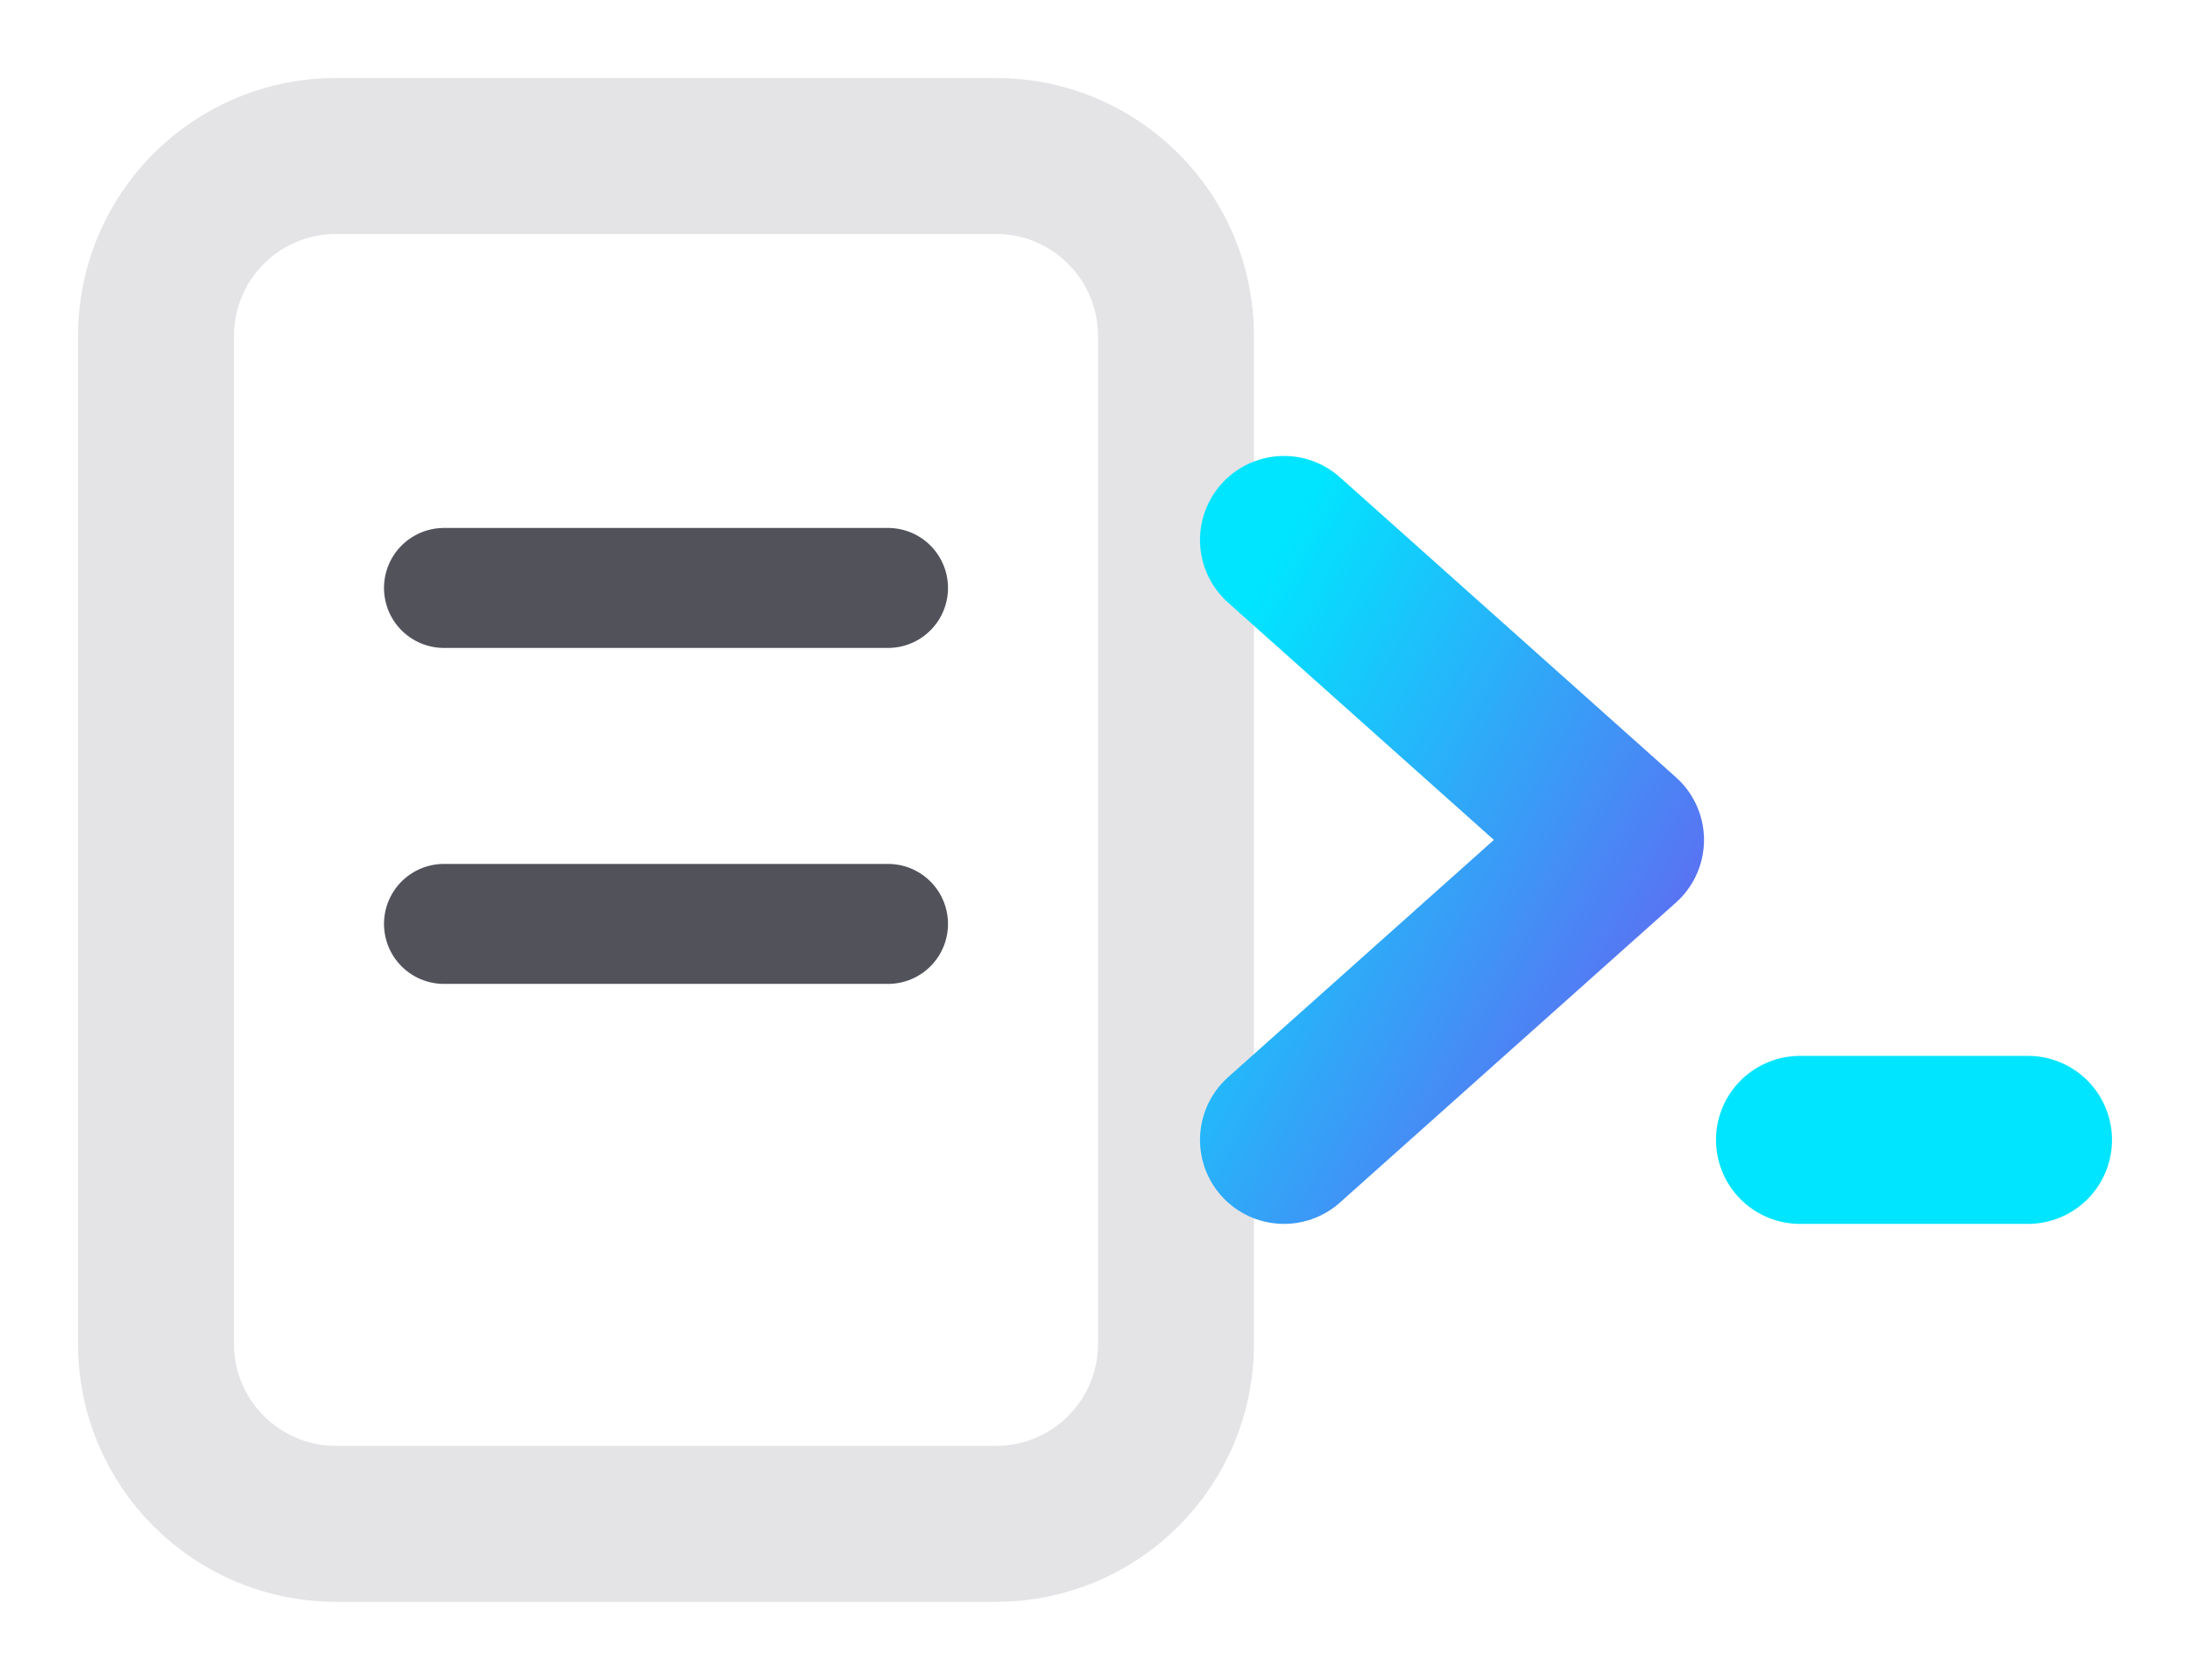
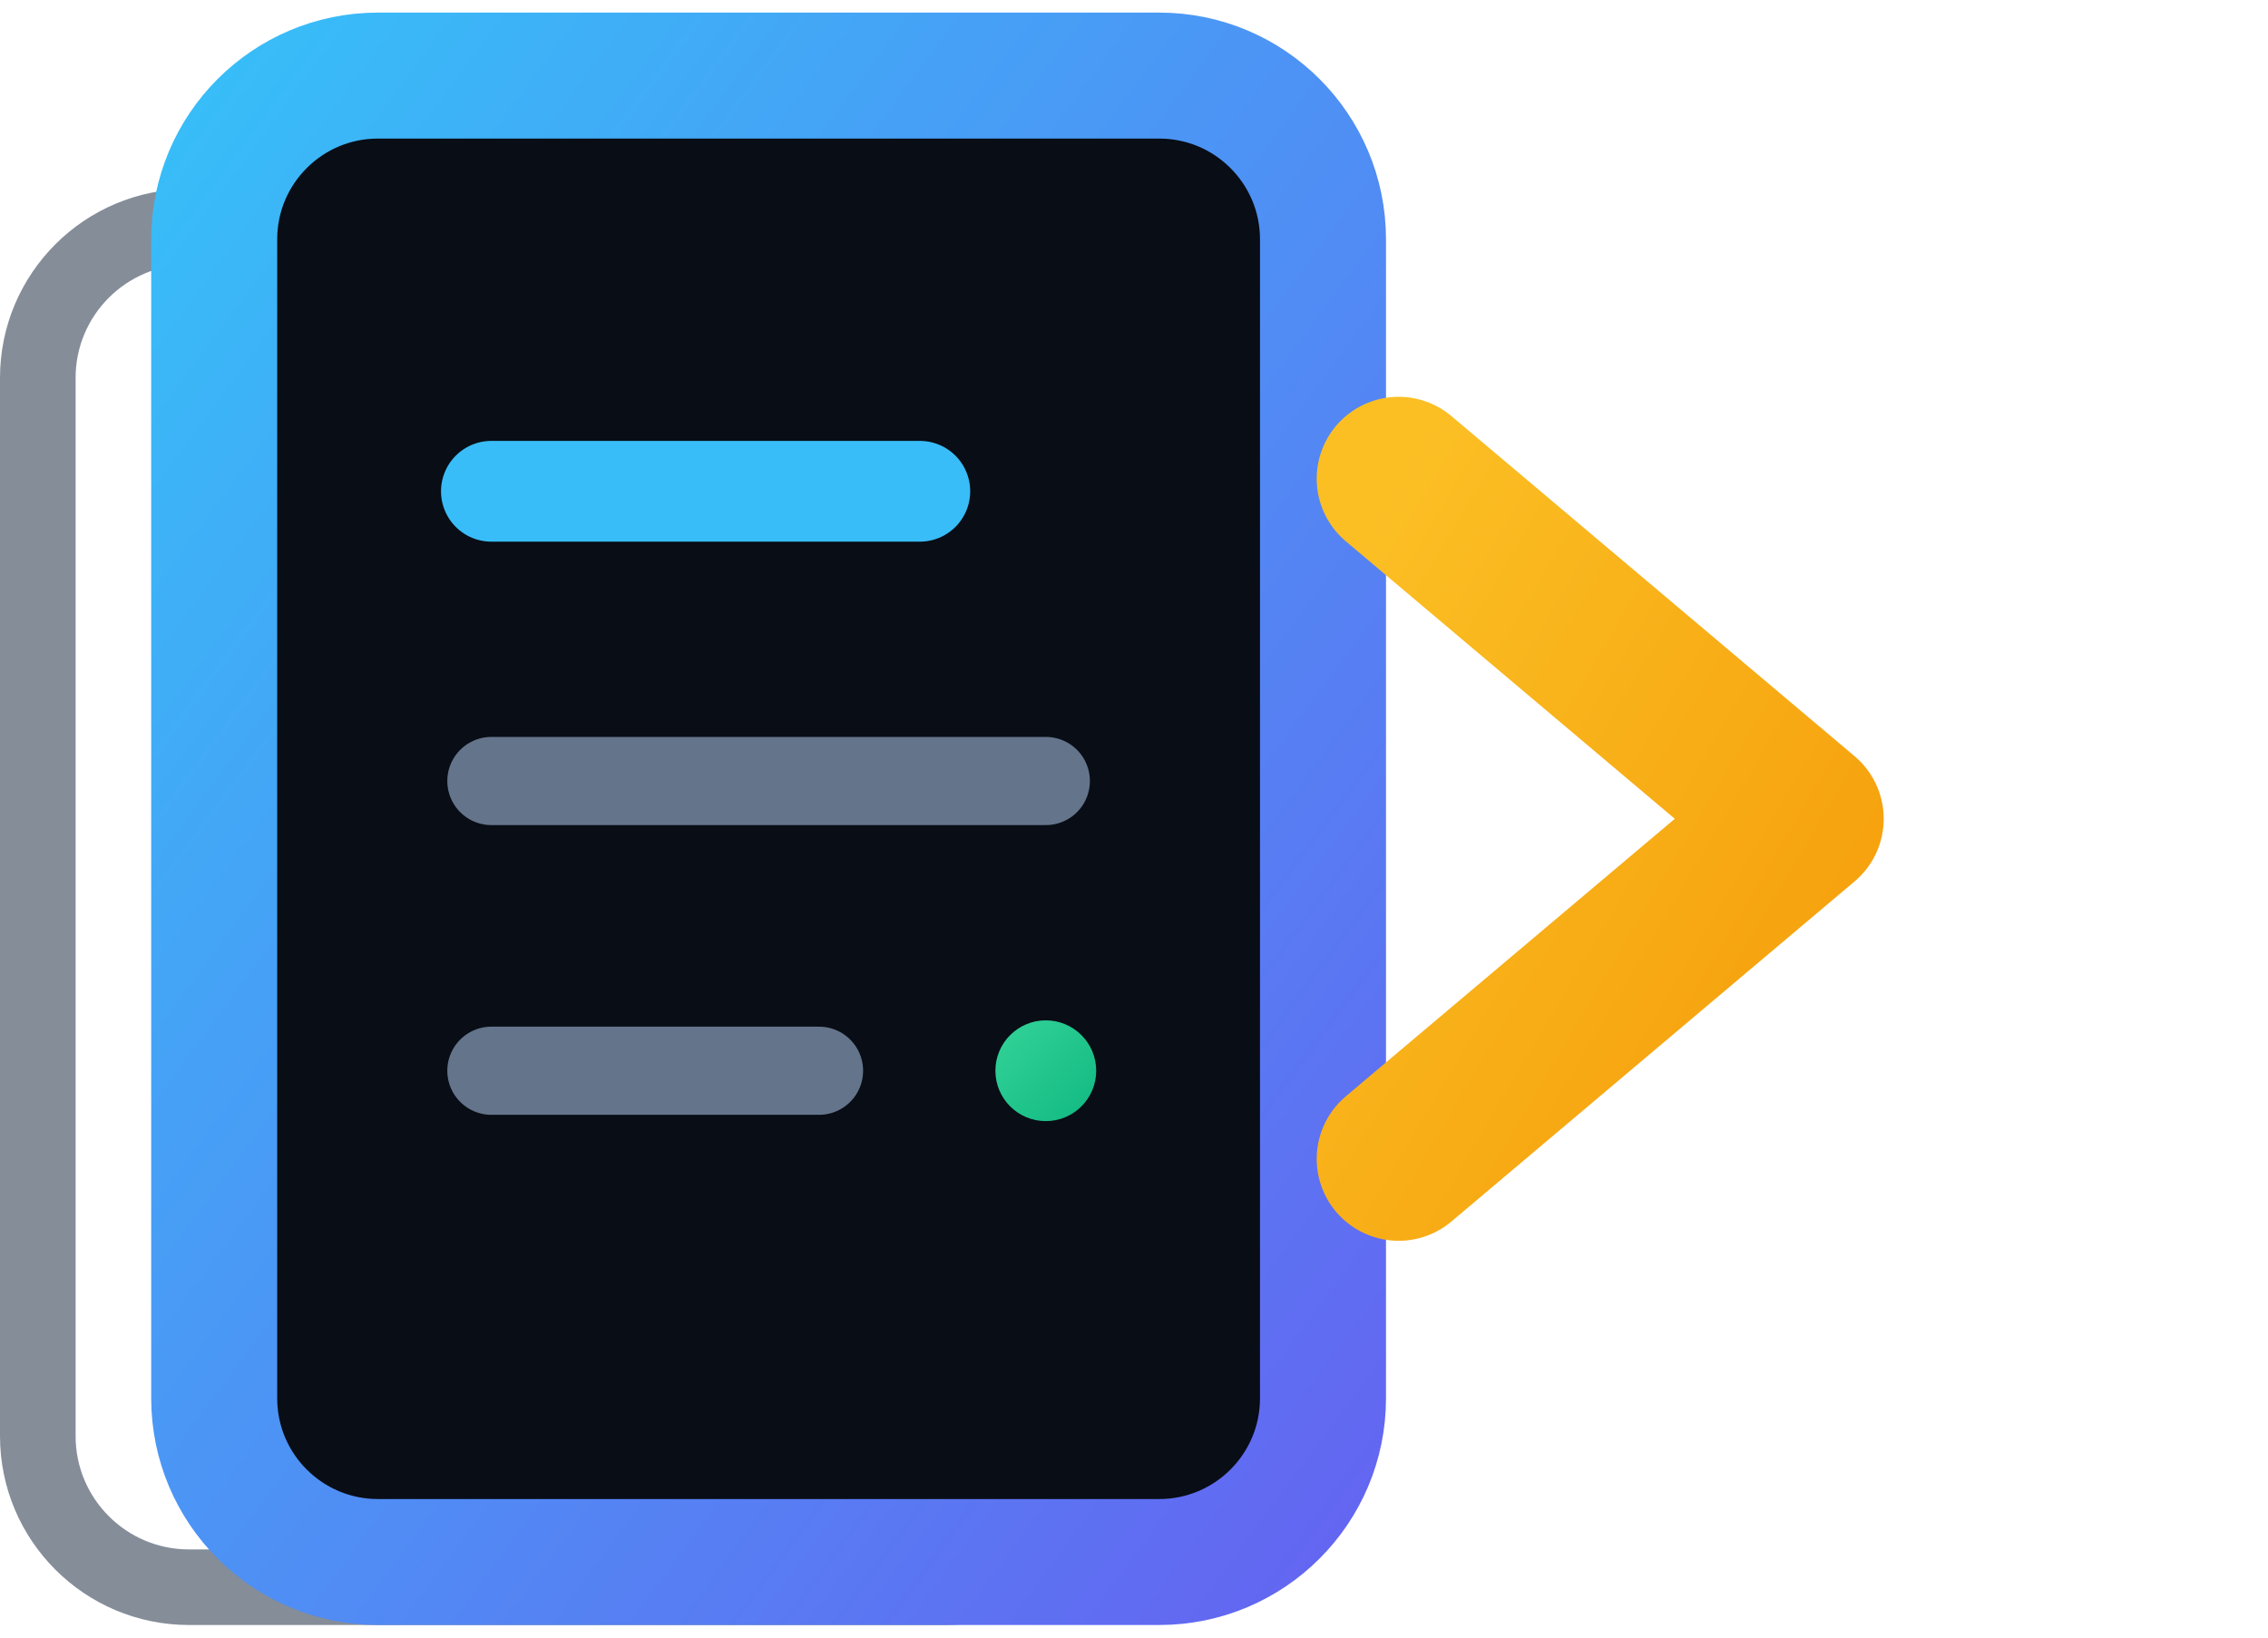
- <svg xmlns="http://www.w3.org/2000/svg" viewBox="74 116 365 280" role="img" aria-labelledby="docharvest-icon-title">
+ <svg xmlns="http://www.w3.org/2000/svg" viewBox="90 120 360 260" role="img" aria-labelledby="docharvest-icon-title">
  <defs>
-     <linearGradient id="icon-cyan-glow" x1="0%" y1="0%" x2="100%" y2="100%">
-       <stop offset="0%" stop-color="#00e5ff" />
+     <linearGradient id="cyan-indigo-icon" x1="0%" y1="0%" x2="100%" y2="100%">
+       <stop offset="0%" stop-color="#38bdf8" />
      <stop offset="100%" stop-color="#6366f1" />
    </linearGradient>
+     <linearGradient id="amber-glow-icon" x1="0%" y1="0%" x2="100%" y2="100%">
+       <stop offset="0%" stop-color="#fbbf24" />
+       <stop offset="100%" stop-color="#f59e0b" />
+     </linearGradient>
+     <linearGradient id="emerald-glow-icon" x1="0%" y1="0%" x2="100%" y2="100%">
+       <stop offset="0%" stop-color="#34d399" />
+       <stop offset="100%" stop-color="#10b981" />
+     </linearGradient>
  </defs>
-   <g>
-     <rect x="100" y="142" width="170" height="228" rx="30" fill="none" stroke="#e4e4e7" stroke-width="26" />
-     <line x1="148" y1="214" x2="222" y2="214" stroke="#52525b" stroke-width="20" stroke-linecap="round" />
-     <line x1="148" y1="270" x2="222" y2="270" stroke="#52525b" stroke-width="20" stroke-linecap="round" />
-     <path d="M288 206 L344 256 L288 306" fill="none" stroke="url(#icon-cyan-glow)" stroke-width="28" stroke-linecap="round" stroke-linejoin="round" />
-     <line x1="374" y1="306" x2="412" y2="306" stroke="#00e5ff" stroke-width="28" stroke-linecap="round" />
-   </g>
+   <rect x="96" y="156" width="168" height="216" rx="24" fill="none" stroke="#334155" stroke-width="12" opacity="0.6" />
+   <rect x="124" y="132" width="176" height="236" rx="26" fill="#090d16" stroke="url(#cyan-indigo-icon)" stroke-width="20" />
+   <line x1="168" y1="198" x2="236" y2="198" stroke="#38bdf8" stroke-width="16" stroke-linecap="round" />
+   <line x1="168" y1="244" x2="256" y2="244" stroke="#64748b" stroke-width="14" stroke-linecap="round" />
+   <line x1="168" y1="290" x2="220" y2="290" stroke="#64748b" stroke-width="14" stroke-linecap="round" />
+   <circle cx="256" cy="290" r="8" fill="url(#emerald-glow-icon)" />
+   <path d="M312 196 L376 250 L312 304" fill="none" stroke="url(#amber-glow-icon)" stroke-width="26" stroke-linecap="round" stroke-linejoin="round" />
+   <line x1="400" y1="304" x2="436" y2="304" stroke="url(#amber-glow-icon)" stroke-width="26" stroke-linecap="round" />
</svg>
